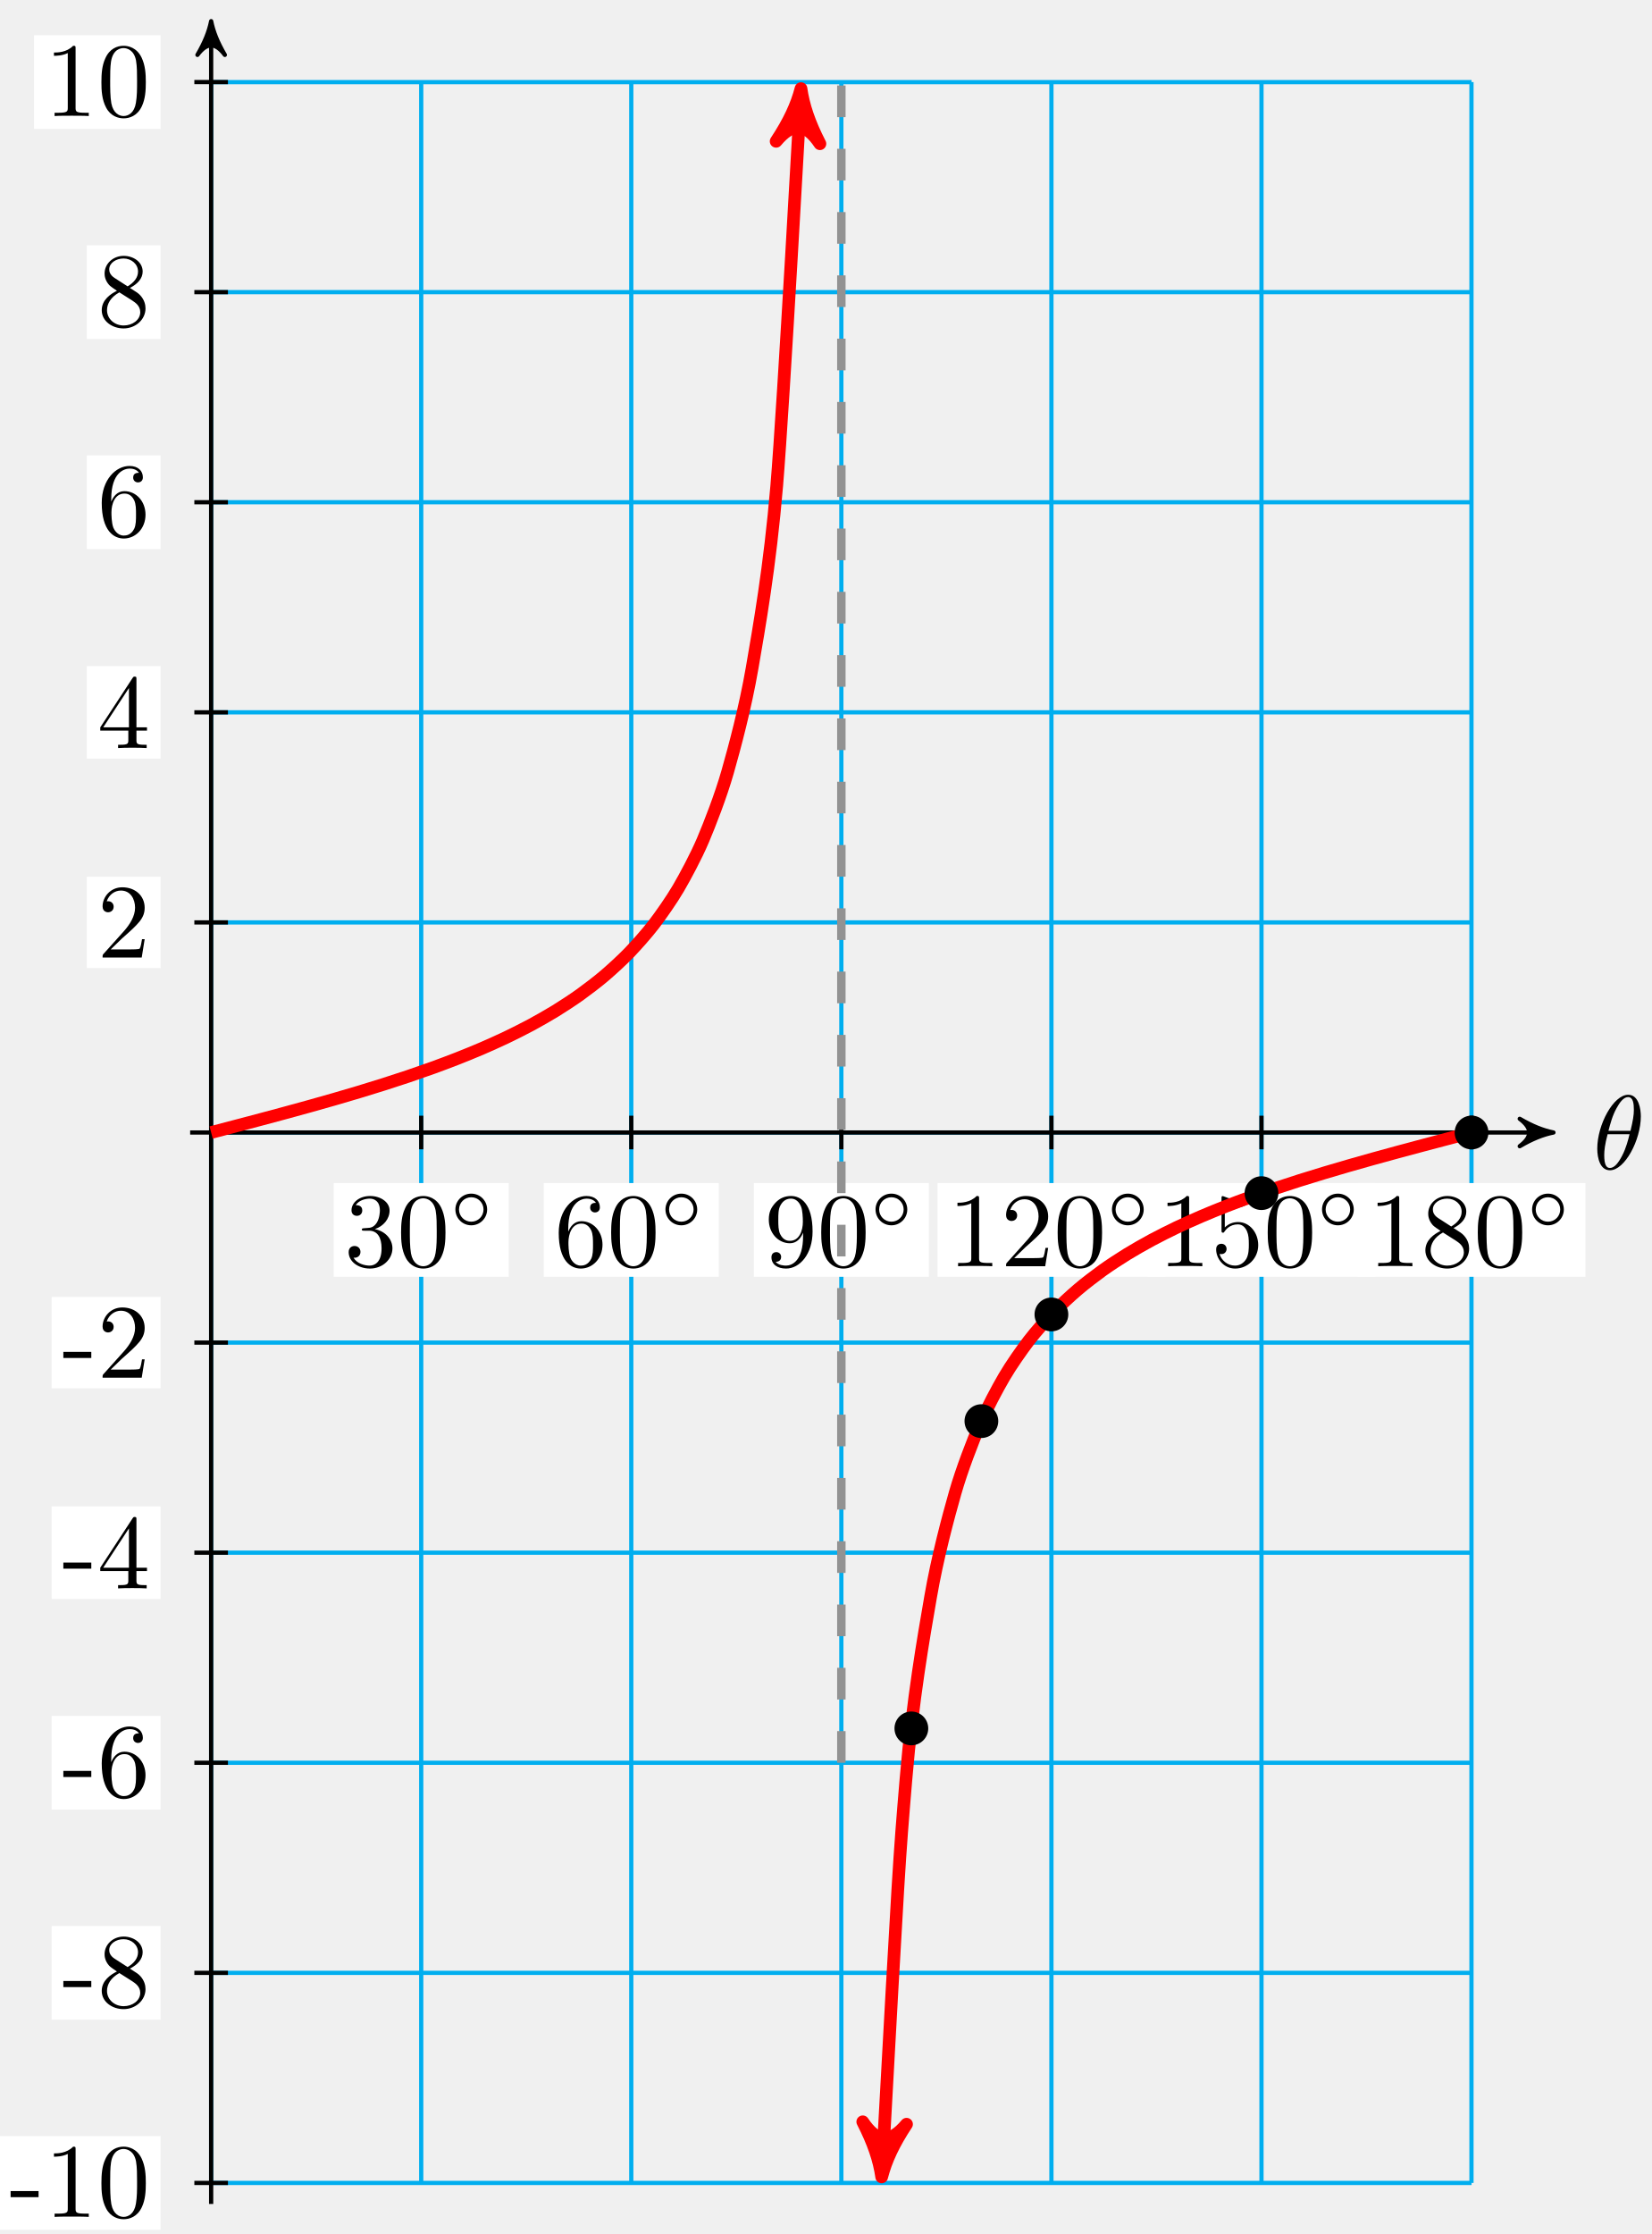
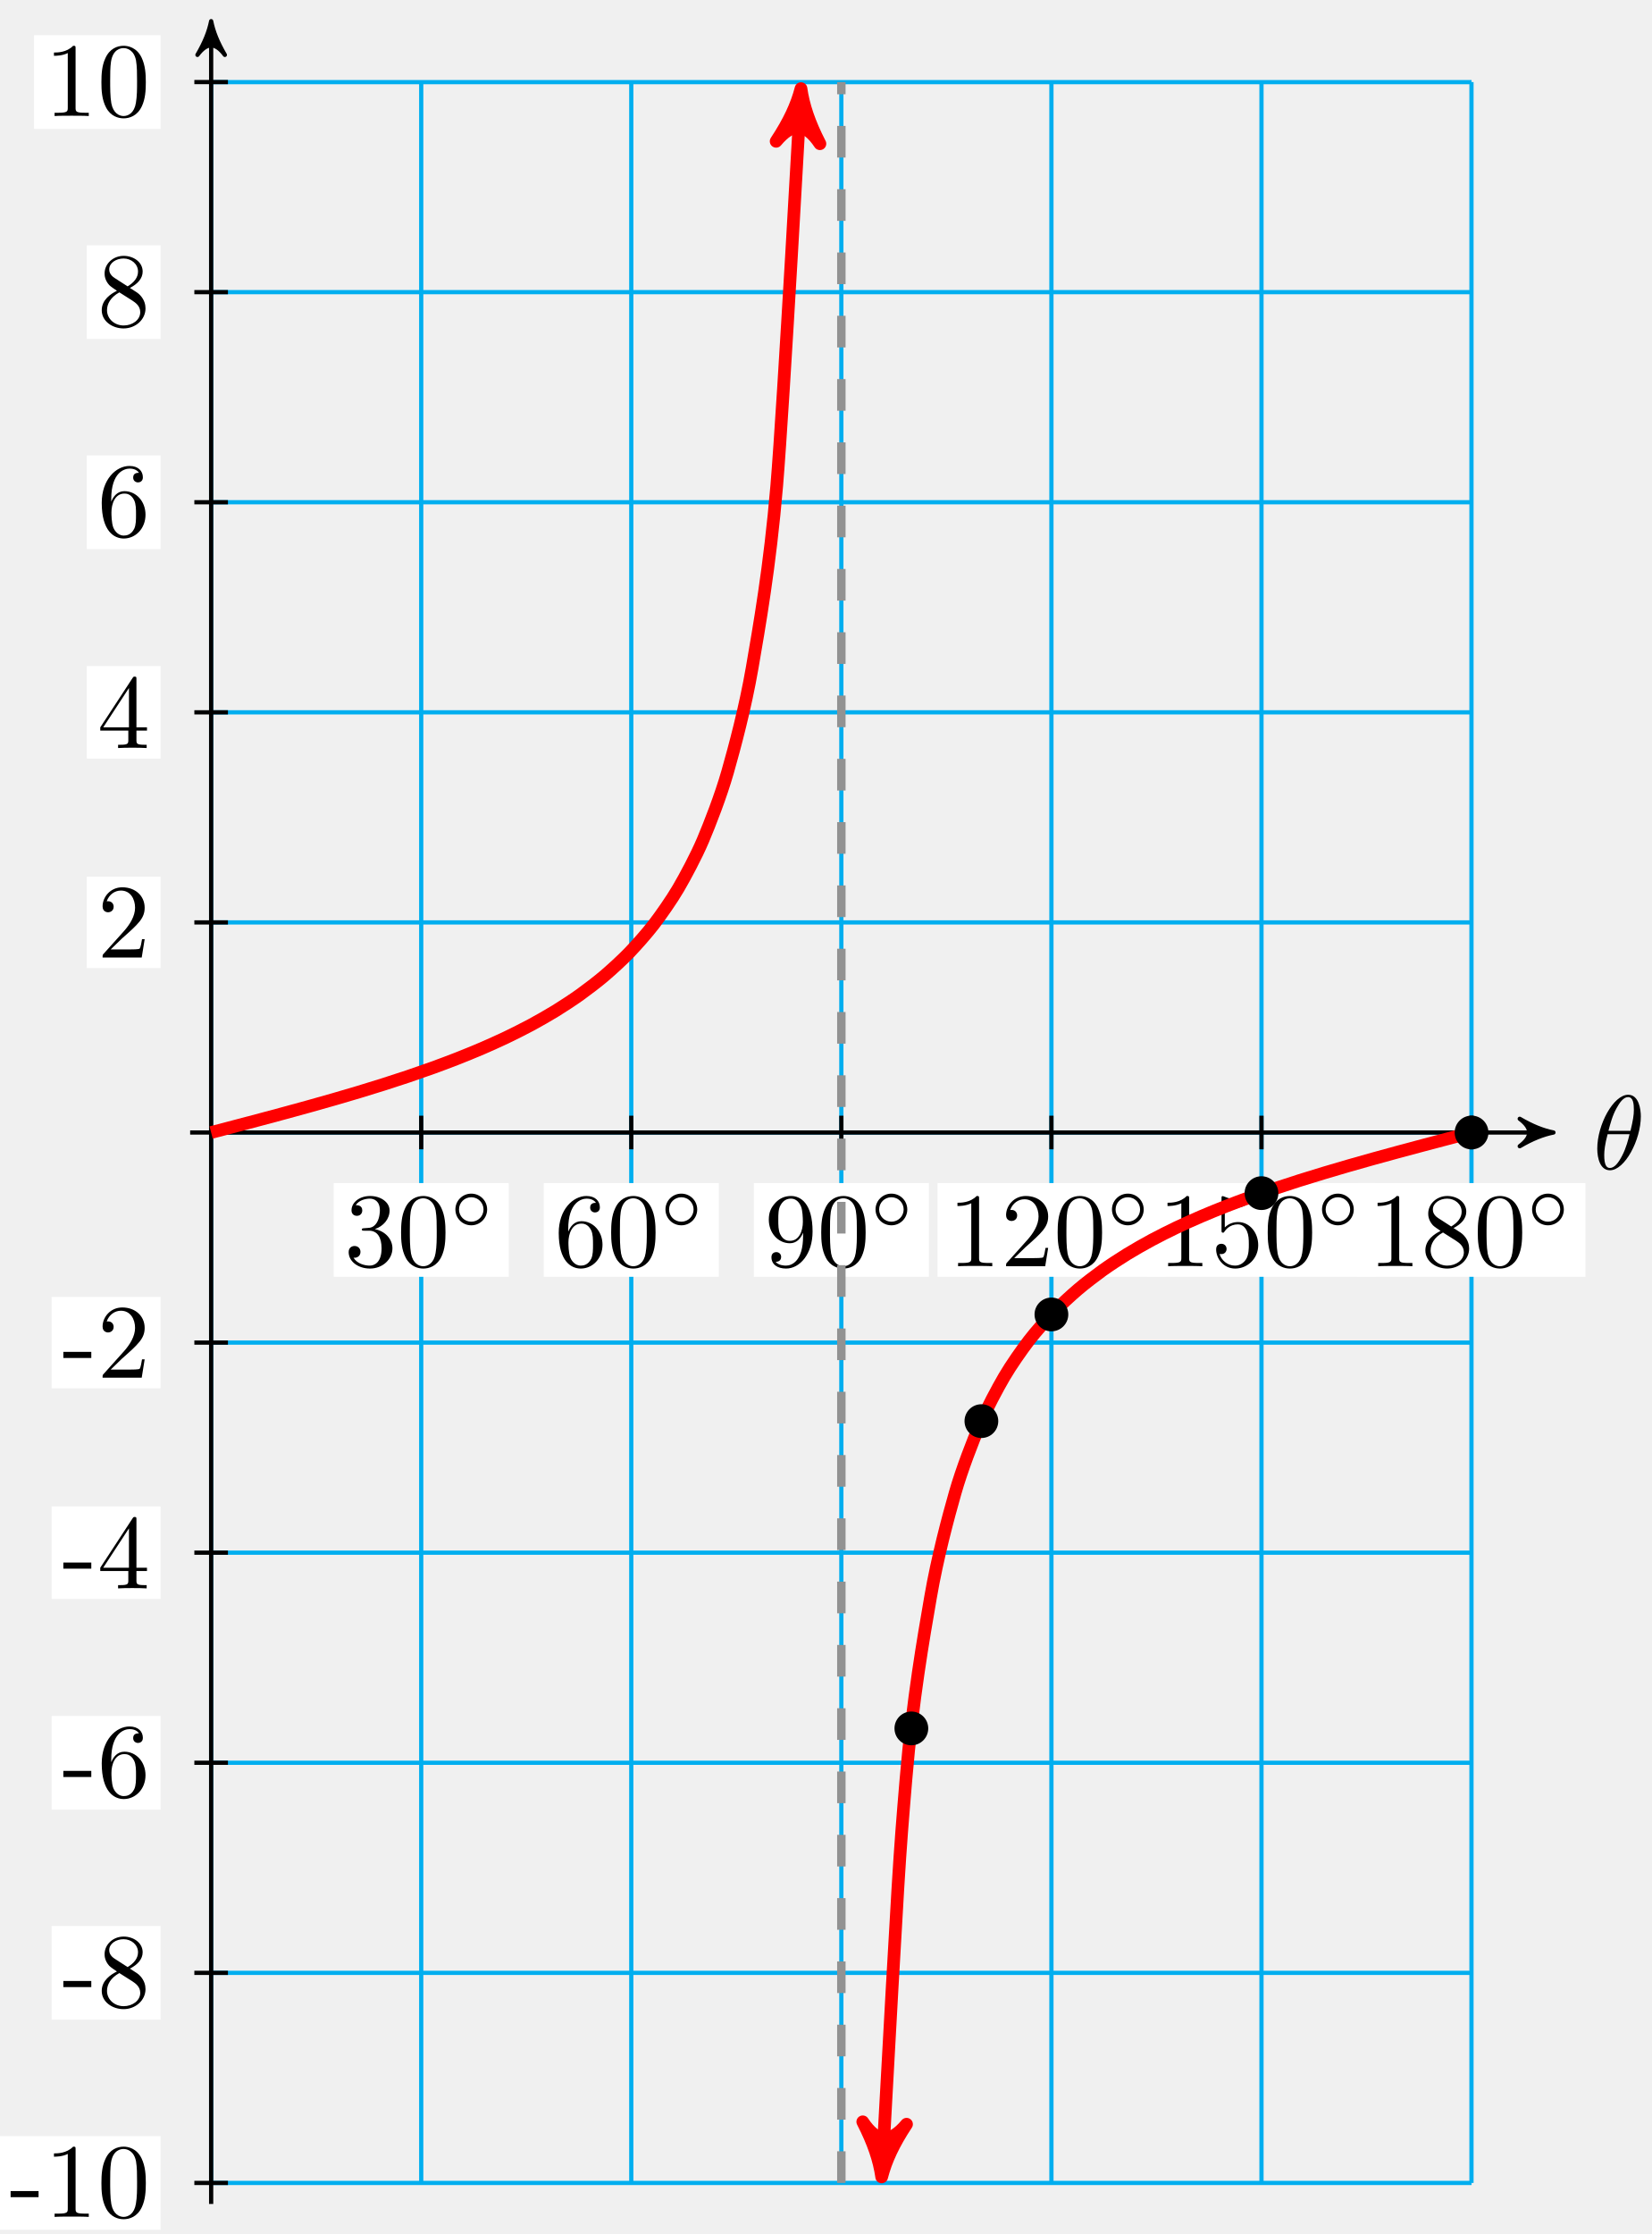
<svg xmlns="http://www.w3.org/2000/svg" xmlns:xlink="http://www.w3.org/1999/xlink" version="1.1" width="156" height="211" viewBox="0 0 156 211">
  <defs>
    <path id="font_1_1" d="M.455 .5C.455 .566 .437 .705 .335 .705 .196 .705 .042 .423 .042 .194 .042 .1 .071-.011 .162-.011 .303-.011 .455 .276 .455 .5M.148 .363C.165 .427 .185 .507 .225 .578 .252 .627 .289 .683 .334 .683 .383 .683 .389 .619 .389 .562 .389 .513 .381 .462 .357 .363H.148M.348 .331C.337 .285 .316 .2 .278 .128 .243 .06 .205 .011 .162 .011 .129 .011 .108 .04 .108 .133 .108 .175 .114 .233 .14 .331H.348Z" />
    <path id="font_2_4" d="M.29 .352C.372 .379 .43 .449 .43 .528 .43 .61 .342 .666 .246 .666 .145 .666 .069 .606 .069 .53 .069 .497 .091 .478 .12 .478 .151 .478 .171 .5 .171 .529 .171 .579 .124 .579 .109 .579 .14 .628 .206 .641 .242 .641 .283 .641 .338 .619 .338 .529 .338 .517 .336 .459 .31 .415 .28 .367 .246 .364 .221 .363 .213 .362 .189 .36 .182 .36 .174 .359 .167 .358 .167 .348 .167 .337 .174 .337 .191 .337H.235C.317 .337 .354 .269 .354 .17 .354 .034 .285 .006 .241 .006 .198 .006 .123 .022 .088 .081 .123 .076 .154 .098 .154 .136 .154 .172 .127 .192 .098 .192 .074 .192 .042 .178 .042 .134 .042 .043 .135-.022 .244-.022 .366-.022 .457 .068 .457 .17 .457 .253 .394 .331 .29 .352Z" />
    <path id="font_2_1" d="M.46 .32C.46 .4 .455 .48 .42 .554 .374 .65 .292 .666 .25 .666 .19 .666 .117 .64 .076 .547 .044 .478 .039 .4 .039 .32 .039 .245 .043 .155 .084 .079 .127-.002 .2-.022 .249-.022 .303-.022 .379-.001 .423 .094 .455 .163 .46 .241 .46 .32M.249-0C.21-0 .151 .025 .133 .121 .122 .181 .122 .273 .122 .332 .122 .396 .122 .462 .13 .516 .149 .635 .224 .644 .249 .644 .282 .644 .348 .626 .367 .527 .377 .471 .377 .395 .377 .332 .377 .257 .377 .189 .366 .125 .351 .03 .294-0 .249-0Z" />
    <path id="font_3_1" d="M.507 .25C.507 .371 .41 .465 .292 .465 .172 .465 .077 .368 .077 .251 .077 .13 .174 .036 .292 .036 .412 .036 .507 .133 .507 .25M.292 .085C.198 .085 .126 .161 .126 .25 .126 .343 .2 .416 .292 .416 .386 .416 .458 .34 .458 .251 .458 .158 .384 .085 .292 .085Z" />
    <path id="font_2_6" d="M.132 .328V.352C.132 .605 .256 .641 .307 .641 .331 .641 .373 .635 .395 .601 .38 .601 .34 .601 .34 .556 .34 .525 .364 .51 .386 .51 .402 .51 .432 .519 .432 .558 .432 .618 .388 .666 .305 .666 .177 .666 .042 .537 .042 .316 .042 .049 .158-.022 .251-.022 .362-.022 .457 .072 .457 .204 .457 .331 .368 .427 .257 .427 .189 .427 .152 .376 .132 .328M.251 .006C.188 .006 .158 .066 .152 .081 .134 .128 .134 .208 .134 .226 .134 .304 .166 .404 .256 .404 .272 .404 .318 .404 .349 .342 .367 .305 .367 .254 .367 .205 .367 .157 .367 .107 .35 .071 .32 .011 .274 .006 .251 .006Z" />
    <path id="font_2_8" d="M.367 .318V.286C.367 .052 .263 .006 .205 .006 .188 .006 .134 .008 .107 .042 .151 .042 .159 .071 .159 .088 .159 .119 .135 .134 .113 .134 .097 .134 .067 .125 .067 .086 .067 .019 .121-.022 .206-.022 .335-.022 .457 .114 .457 .329 .457 .598 .342 .666 .253 .666 .198 .666 .149 .648 .106 .603 .065 .558 .042 .516 .042 .441 .042 .316 .13 .218 .242 .218 .303 .218 .344 .26 .367 .318M.243 .241C.227 .241 .181 .241 .15 .304 .132 .341 .132 .391 .132 .44 .132 .494 .132 .541 .153 .578 .18 .628 .218 .641 .253 .641 .299 .641 .332 .607 .349 .562 .361 .53 .365 .467 .365 .421 .365 .338 .331 .241 .243 .241Z" />
    <path id="font_2_2" d="M.294 .64C.294 .664 .294 .666 .271 .666 .209 .602 .121 .602 .089 .602V.571C.109 .571 .168 .571 .22 .597V.079C.22 .043 .217 .031 .127 .031H.095V0C.13 .003 .217 .003 .257 .003 .297 .003 .384 .003 .419 0V.031H.387C.297 .031 .294 .042 .294 .079V.64Z" />
    <path id="font_2_3" d="M.127 .077 .233 .18C.389 .318 .449 .372 .449 .472 .449 .586 .359 .666 .237 .666 .124 .666 .05 .574 .05 .485 .05 .429 .1 .429 .103 .429 .12 .429 .155 .441 .155 .482 .155 .508 .137 .534 .102 .534 .094 .534 .092 .534 .089 .533 .112 .598 .166 .635 .224 .635 .315 .635 .358 .554 .358 .472 .358 .392 .308 .313 .253 .251L.061 .037C.05 .026 .05 .024 .05 0H.421L.449 .174H.424C.419 .144 .412 .1 .402 .085 .395 .077 .329 .077 .307 .077H.127Z" />
    <path id="font_2_5" d="M.449 .2C.449 .319 .367 .419 .259 .419 .211 .419 .168 .403 .132 .368V.564C.152 .558 .185 .551 .217 .551 .34 .551 .41 .642 .41 .655 .41 .661 .407 .666 .4 .666 .399 .666 .397 .666 .392 .663 .372 .654 .323 .634 .256 .634 .216 .634 .17 .641 .123 .662 .115 .665 .113 .665 .111 .665 .101 .665 .101 .657 .101 .641V.344C.101 .326 .101 .318 .115 .318 .122 .318 .124 .321 .128 .327 .139 .343 .176 .397 .257 .397 .309 .397 .334 .351 .342 .333 .358 .296 .36 .257 .36 .207 .36 .172 .36 .112 .336 .07 .312 .031 .275 .006 .229 .006 .156 .006 .099 .058 .082 .117 .085 .116 .088 .115 .099 .115 .132 .115 .149 .14 .149 .164 .149 .188 .132 .213 .099 .213 .085 .213 .05 .206 .05 .16 .05 .074 .119-.022 .231-.022 .347-.022 .449 .073 .449 .2Z" />
    <path id="font_2_7" d="M.163 .457C.117 .487 .113 .521 .113 .538 .113 .599 .178 .641 .249 .641 .322 .641 .386 .589 .386 .517 .386 .46 .347 .412 .287 .377L.163 .457M.309 .362C.381 .399 .43 .451 .43 .517 .43 .609 .341 .666 .25 .666 .15 .666 .069 .592 .069 .499 .069 .481 .071 .436 .113 .389 .124 .377 .161 .352 .186 .335 .128 .306 .042 .25 .042 .151 .042 .045 .144-.022 .249-.022 .362-.022 .457 .061 .457 .168 .457 .204 .446 .249 .408 .291 .389 .312 .373 .322 .309 .362M.209 .32 .332 .242C.36 .223 .407 .193 .407 .132 .407 .058 .332 .006 .25 .006 .164 .006 .092 .068 .092 .151 .092 .209 .124 .273 .209 .32Z" />
    <path id="font_4_64" d="M.276 .187V.245H.011V.187H.276Z" />
    <path id="font_4_82" d="M.419 0V.031H.387C.297 .031 .294 .042 .294 .079V.64C.294 .664 .294 .666 .271 .666 .209 .602 .121 .602 .089 .602V.571C.109 .571 .168 .571 .22 .597V.079C.22 .043 .217 .031 .127 .031H.095V0C.13 .003 .217 .003 .257 .003 .297 .003 .384 .003 .419 0Z" />
    <path id="font_4_121" d="M.46 .32C.46 .4 .455 .48 .42 .554 .374 .65 .292 .666 .25 .666 .19 .666 .117 .64 .076 .547 .044 .478 .039 .4 .039 .32 .039 .245 .043 .155 .084 .079 .127-.002 .2-.022 .249-.022 .303-.022 .379-.001 .423 .094 .455 .163 .46 .241 .46 .32M.377 .332C.377 .257 .377 .189 .366 .125 .351 .03 .294-0 .249-0 .21-0 .151 .025 .133 .121 .122 .181 .122 .273 .122 .332 .122 .396 .122 .462 .13 .516 .149 .635 .224 .644 .249 .644 .282 .644 .348 .626 .367 .527 .377 .471 .377 .395 .377 .332Z" />
    <path id="font_4_51" d="M.457 .168C.457 .204 .446 .249 .408 .291 .389 .312 .373 .322 .309 .362 .381 .399 .43 .451 .43 .517 .43 .609 .341 .666 .25 .666 .15 .666 .069 .592 .069 .499 .069 .481 .071 .436 .113 .389 .124 .377 .161 .352 .186 .335 .128 .306 .042 .25 .042 .151 .042 .045 .144-.022 .249-.022 .362-.022 .457 .061 .457 .168M.386 .517C.386 .46 .347 .412 .287 .377L.163 .457C.117 .487 .113 .521 .113 .538 .113 .599 .178 .641 .249 .641 .322 .641 .386 .589 .386 .517M.407 .132C.407 .058 .332 .006 .25 .006 .164 .006 .092 .068 .092 .151 .092 .209 .124 .273 .209 .32L.332 .242C.36 .223 .407 .193 .407 .132Z" />
    <path id="font_4_101" d="M.457 .204C.457 .331 .368 .427 .257 .427 .189 .427 .152 .376 .132 .328V.352C.132 .605 .256 .641 .307 .641 .331 .641 .373 .635 .395 .601 .38 .601 .34 .601 .34 .556 .34 .525 .364 .51 .386 .51 .402 .51 .432 .519 .432 .558 .432 .618 .388 .666 .305 .666 .177 .666 .042 .537 .042 .316 .042 .049 .158-.022 .251-.022 .362-.022 .457 .072 .457 .204M.367 .205C.367 .157 .367 .107 .35 .071 .32 .011 .274 .006 .251 .006 .188 .006 .158 .066 .152 .081 .134 .128 .134 .208 .134 .226 .134 .304 .166 .404 .256 .404 .272 .404 .318 .404 .349 .342 .367 .305 .367 .254 .367 .205Z" />
    <path id="font_4_57" d="M.471 .165V.196H.371V.651C.371 .671 .371 .677 .355 .677 .346 .677 .343 .677 .335 .665L.028 .196V.165H.294V.078C.294 .042 .292 .031 .218 .031H.197V0C.238 .003 .29 .003 .332 .003 .374 .003 .427 .003 .468 0V.031H.447C.373 .031 .371 .042 .371 .078V.165H.471M.3 .196H.056L.3 .569V.196Z" />
    <path id="font_4_107" d="M.449 .174H.424C.419 .144 .412 .1 .402 .085 .395 .077 .329 .077 .307 .077H.127L.233 .18C.389 .318 .449 .372 .449 .472 .449 .586 .359 .666 .237 .666 .124 .666 .05 .574 .05 .485 .05 .429 .1 .429 .103 .429 .12 .429 .155 .441 .155 .482 .155 .508 .137 .534 .102 .534 .094 .534 .092 .534 .089 .533 .112 .598 .166 .635 .224 .635 .315 .635 .358 .554 .358 .472 .358 .392 .308 .313 .253 .251L.061 .037C.05 .026 .05 .024 .05 0H.421L.449 .174Z" />
  </defs>
  <path transform="matrix(1.00006,0,0,-1,19.94618,106.964)" stroke-width=".399" stroke-linecap="butt" stroke-miterlimit="10" stroke-linejoin="miter" fill="none" stroke="#00aeef" d="M0-99.213H119.056M0-79.371H119.056M0-59.528H119.056M0-39.685H119.056M0-19.843H119.056M0 0H119.056M0 19.843H119.056M0 39.685H119.056M0 59.528H119.056M0 79.371H119.056M0 99.206H119.056M0-99.213V99.213M19.843-99.213V99.213M39.685-99.213V99.213M59.528-99.213V99.213M79.371-99.213V99.213M99.213-99.213V99.213M119.049-99.213V99.213M119.056 99.213" />
  <path transform="matrix(1.00006,0,0,-1,19.94618,106.964)" stroke-width=".399" stroke-linecap="butt" stroke-miterlimit="10" stroke-linejoin="miter" fill="none" stroke="#000000" d="M-1.984 0H125.997" />
  <path transform="matrix(1.00006,0,0,-1,145.9505,106.964)" d="M.797 0C-.199 .199-1.196 .598-2.391 1.295-1.196 .399-1.196-.399-2.391-1.295-1.196-.598-.199-.199 .797 0Z" />
  <path transform="matrix(1.00006,0,0,-1,145.9505,106.964)" stroke-width=".399" stroke-linecap="butt" stroke-linejoin="round" fill="none" stroke="#000000" d="M.797 0C-.199 .199-1.196 .598-2.391 1.295-1.196 .399-1.196-.399-2.391-1.295-1.196-.598-.199-.199 .797 0Z" />
  <use data-text="θ" xlink:href="#font_1_1" transform="matrix(9.963197,0,0,-9.9626,150.467,110.423)" />
  <path transform="matrix(1.00006,0,0,-1,19.94618,106.964)" stroke-width=".399" stroke-linecap="butt" stroke-miterlimit="10" stroke-linejoin="miter" fill="none" stroke="#000000" d="M0-101.198V104.17" />
  <path transform="matrix(0,-1,-1.00006,-0,19.94618,2.794014)" d="M.797 0C-.199 .199-1.196 .598-2.391 1.295-1.196 .399-1.196-.399-2.391-1.295-1.196-.598-.199-.199 .797 0Z" />
  <path transform="matrix(0,-1,-1.00006,-0,19.94618,2.794014)" stroke-width=".399" stroke-linecap="butt" stroke-linejoin="round" fill="none" stroke="#000000" d="M.797 0C-.199 .199-1.196 .598-2.391 1.295-1.196 .399-1.196-.399-2.391-1.295-1.196-.598-.199-.199 .797 0Z" />
  <path transform="matrix(1.00006,0,0,-1,19.94618,106.964)" stroke-width=".399" stroke-linecap="butt" stroke-miterlimit="10" stroke-linejoin="miter" fill="none" stroke="#000000" d="M19.843 1.587V-1.587" />
  <path transform="matrix(1.00006,0,0,-1,19.94618,106.964)" d="M11.575-13.628H28.11V-4.776H11.575Z" fill="#ffffff" />
  <use data-text="3" xlink:href="#font_2_4" transform="matrix(9.963197,0,0,-9.9626,32.51793,119.596)" />
  <use data-text="0" xlink:href="#font_2_1" transform="matrix(9.963197,0,0,-9.9626,37.49953,119.596)" />
  <use data-text="◦" xlink:href="#font_3_1" transform="matrix(6.974219,0,0,-6.9738,42.48152,115.981)" />
  <path transform="matrix(1.00006,0,0,-1,19.94618,106.964)" stroke-width=".399" stroke-linecap="butt" stroke-miterlimit="10" stroke-linejoin="miter" fill="none" stroke="#000000" d="M39.685 1.587V-1.587" />
  <path transform="matrix(1.00006,0,0,-1,19.94618,106.964)" d="M31.418-13.628H47.953V-4.776H31.418Z" fill="#ffffff" />
  <use data-text="6" xlink:href="#font_2_6" transform="matrix(9.963197,0,0,-9.9626,52.36212,119.596)" />
  <use data-text="0" xlink:href="#font_2_1" transform="matrix(9.963197,0,0,-9.9626,57.34372,119.596)" />
  <use data-text="◦" xlink:href="#font_3_1" transform="matrix(6.974219,0,0,-6.9738,62.32572,115.981)" />
  <path transform="matrix(1.00006,0,0,-1,19.94618,106.964)" stroke-width=".399" stroke-linecap="butt" stroke-miterlimit="10" stroke-linejoin="miter" fill="none" stroke="#000000" d="M59.528 1.587V-1.587" />
  <path transform="matrix(1.00006,0,0,-1,19.94618,106.964)" d="M51.26-13.628H67.796V-4.776H51.26Z" fill="#ffffff" />
  <use data-text="9" xlink:href="#font_2_8" transform="matrix(9.963197,0,0,-9.9626,72.20631,119.596)" />
  <use data-text="0" xlink:href="#font_2_1" transform="matrix(9.963197,0,0,-9.9626,77.18791,119.596)" />
  <use data-text="◦" xlink:href="#font_3_1" transform="matrix(6.974219,0,0,-6.9738,82.1699,115.981)" />
  <path transform="matrix(1.00006,0,0,-1,19.94618,106.964)" stroke-width=".399" stroke-linecap="butt" stroke-miterlimit="10" stroke-linejoin="miter" fill="none" stroke="#000000" d="M79.371 1.587V-1.587" />
  <path transform="matrix(1.00006,0,0,-1,19.94618,106.964)" d="M68.612-13.628H90.129V-4.776H68.612Z" fill="#ffffff" />
  <use data-text="1" xlink:href="#font_2_2" transform="matrix(9.963197,0,0,-9.9626,89.55935,119.596)" />
  <use data-text="2" xlink:href="#font_2_3" transform="matrix(9.963197,0,0,-9.9626,94.54095,119.596)" />
  <use data-text="0" xlink:href="#font_2_1" transform="matrix(9.963197,0,0,-9.9626,99.52255,119.596)" />
  <use data-text="◦" xlink:href="#font_3_1" transform="matrix(6.974219,0,0,-6.9738,104.5042,115.981)" />
  <path transform="matrix(1.00006,0,0,-1,19.94618,106.964)" stroke-width=".399" stroke-linecap="butt" stroke-miterlimit="10" stroke-linejoin="miter" fill="none" stroke="#000000" d="M99.213 1.587V-1.587" />
  <path transform="matrix(1.00006,0,0,-1,19.94618,106.964)" d="M88.455-13.628H109.972V-4.776H88.455Z" fill="#ffffff" />
  <use data-text="1" xlink:href="#font_2_2" transform="matrix(9.963197,0,0,-9.9626,109.4025,119.596)" />
  <use data-text="5" xlink:href="#font_2_5" transform="matrix(9.963197,0,0,-9.9626,114.3841,119.596)" />
  <use data-text="0" xlink:href="#font_2_1" transform="matrix(9.963197,0,0,-9.9626,119.3657,119.596)" />
  <use data-text="◦" xlink:href="#font_3_1" transform="matrix(6.974219,0,0,-6.9738,124.3474,115.981)" />
  <path transform="matrix(1.00006,0,0,-1,19.94618,106.964)" stroke-width=".399" stroke-linecap="butt" stroke-miterlimit="10" stroke-linejoin="miter" fill="none" stroke="#000000" d="M119.056 1.587V-1.587" />
  <path transform="matrix(1.00006,0,0,-1,19.94618,106.964)" d="M108.298-13.628H129.814V-4.776H108.298Z" fill="#ffffff" />
  <use data-text="1" xlink:href="#font_2_2" transform="matrix(9.963197,0,0,-9.9626,129.2467,119.596)" />
  <use data-text="8" xlink:href="#font_2_7" transform="matrix(9.963197,0,0,-9.9626,134.2283,119.596)" />
  <use data-text="0" xlink:href="#font_2_1" transform="matrix(9.963197,0,0,-9.9626,139.2099,119.596)" />
  <use data-text="◦" xlink:href="#font_3_1" transform="matrix(6.974219,0,0,-6.9738,144.1916,115.981)" />
  <path transform="matrix(1.00006,0,0,-1,19.94618,106.964)" stroke-width=".399" stroke-linecap="butt" stroke-miterlimit="10" stroke-linejoin="miter" fill="none" stroke="#000000" d="M1.587-99.213H-1.587" />
  <path transform="matrix(1.00006,0,0,-1,19.94618,106.964)" d="M-20.048-103.637H-4.776V-94.79H-20.048Z" fill="#ffffff" />
  <use data-text="-" xlink:href="#font_4_64" transform="matrix(9.963197,0,0,-9.9626,.8930359,209.385)" />
  <use data-text="1" xlink:href="#font_4_82" transform="matrix(9.963197,0,0,-9.9626,4.210777,209.385)" />
  <use data-text="0" xlink:href="#font_4_121" transform="matrix(9.963197,0,0,-9.9626,9.192375,209.385)" />
  <path transform="matrix(1.00006,0,0,-1,19.94618,106.964)" stroke-width=".399" stroke-linecap="butt" stroke-miterlimit="10" stroke-linejoin="miter" fill="none" stroke="#000000" d="M1.587-79.371H-1.587" />
  <path transform="matrix(1.00006,0,0,-1,19.94618,106.964)" d="M-15.067-83.794H-4.776V-74.947H-15.067Z" fill="#ffffff" />
  <use data-text="-" xlink:href="#font_4_64" transform="matrix(9.963197,0,0,-9.9626,5.874329,189.543)" />
  <use data-text="8" xlink:href="#font_4_51" transform="matrix(9.963197,0,0,-9.9626,9.19207,189.543)" />
  <path transform="matrix(1.00006,0,0,-1,19.94618,106.964)" stroke-width=".399" stroke-linecap="butt" stroke-miterlimit="10" stroke-linejoin="miter" fill="none" stroke="#000000" d="M1.587-59.528H-1.587" />
  <path transform="matrix(1.00006,0,0,-1,19.94618,106.964)" d="M-15.067-63.951H-4.776V-55.105H-15.067Z" fill="#ffffff" />
  <use data-text="-" xlink:href="#font_4_64" transform="matrix(9.963197,0,0,-9.9626,5.874329,169.7)" />
  <use data-text="6" xlink:href="#font_4_101" transform="matrix(9.963197,0,0,-9.9626,9.19207,169.7)" />
  <path transform="matrix(1.00006,0,0,-1,19.94618,106.964)" stroke-width=".399" stroke-linecap="butt" stroke-miterlimit="10" stroke-linejoin="miter" fill="none" stroke="#000000" d="M1.587-39.685H-1.587" />
  <path transform="matrix(1.00006,0,0,-1,19.94618,106.964)" d="M-15.067-44.054H-4.776V-35.317H-15.067Z" fill="#ffffff" />
  <use data-text="-" xlink:href="#font_4_64" transform="matrix(9.963197,0,0,-9.9626,5.874329,150.022)" />
  <use data-text="4" xlink:href="#font_4_57" transform="matrix(9.963197,0,0,-9.9626,9.19207,150.022)" />
  <path transform="matrix(1.00006,0,0,-1,19.94618,106.964)" stroke-width=".399" stroke-linecap="butt" stroke-miterlimit="10" stroke-linejoin="miter" fill="none" stroke="#000000" d="M1.587-19.843H-1.587" />
  <path transform="matrix(1.00006,0,0,-1,19.94618,106.964)" d="M-15.067-24.157H-4.776V-15.529H-15.067Z" fill="#ffffff" />
  <use data-text="-" xlink:href="#font_4_64" transform="matrix(9.963197,0,0,-9.9626,5.874329,130.124)" />
  <use data-text="2" xlink:href="#font_4_107" transform="matrix(9.963197,0,0,-9.9626,9.19207,130.124)" />
  <path transform="matrix(1.00006,0,0,-1,19.94618,106.964)" stroke-width=".399" stroke-linecap="butt" stroke-miterlimit="10" stroke-linejoin="miter" fill="none" stroke="#000000" d="M1.587 19.843H-1.587" />
  <path transform="matrix(1.00006,0,0,-1,19.94618,106.964)" d="M-11.749 15.529H-4.776V24.157H-11.749Z" fill="#ffffff" />
  <use data-text="2" xlink:href="#font_4_107" transform="matrix(9.963197,0,0,-9.9626,9.192528,90.439)" />
  <path transform="matrix(1.00006,0,0,-1,19.94618,106.964)" stroke-width=".399" stroke-linecap="butt" stroke-miterlimit="10" stroke-linejoin="miter" fill="none" stroke="#000000" d="M1.587 39.685H-1.587" />
  <path transform="matrix(1.00006,0,0,-1,19.94618,106.964)" d="M-11.749 35.317H-4.776V44.054H-11.749Z" fill="#ffffff" />
  <use data-text="4" xlink:href="#font_4_57" transform="matrix(9.963197,0,0,-9.9626,9.192528,70.651)" />
  <path transform="matrix(1.00006,0,0,-1,19.94618,106.964)" stroke-width=".399" stroke-linecap="butt" stroke-miterlimit="10" stroke-linejoin="miter" fill="none" stroke="#000000" d="M1.587 59.528H-1.587" />
  <path transform="matrix(1.00006,0,0,-1,19.94618,106.964)" d="M-11.749 55.105H-4.776V63.951H-11.749Z" fill="#ffffff" />
  <use data-text="6" xlink:href="#font_4_101" transform="matrix(9.963197,0,0,-9.9626,9.192528,50.644)" />
  <path transform="matrix(1.00006,0,0,-1,19.94618,106.964)" stroke-width=".399" stroke-linecap="butt" stroke-miterlimit="10" stroke-linejoin="miter" fill="none" stroke="#000000" d="M1.587 79.371H-1.587" />
  <path transform="matrix(1.00006,0,0,-1,19.94618,106.964)" d="M-11.749 74.947H-4.776V83.794H-11.749Z" fill="#ffffff" />
  <use data-text="8" xlink:href="#font_4_51" transform="matrix(9.963197,0,0,-9.9626,9.192528,30.801)" />
  <path transform="matrix(1.00006,0,0,-1,19.94618,106.964)" stroke-width=".399" stroke-linecap="butt" stroke-miterlimit="10" stroke-linejoin="miter" fill="none" stroke="#000000" d="M1.587 99.213H-1.587" />
  <path transform="matrix(1.00006,0,0,-1,19.94618,106.964)" d="M-16.731 94.79H-4.776V103.637H-16.731Z" fill="#ffffff" />
  <use data-text="1" xlink:href="#font_4_82" transform="matrix(9.963197,0,0,-9.9626,4.210236,10.959)" />
  <use data-text="0" xlink:href="#font_4_121" transform="matrix(9.963197,0,0,-9.9626,9.191834,10.959)" />
-   <path transform="matrix(1.00006,0,0,-1,19.94618,106.964)" stroke-width=".797" stroke-linecap="butt" stroke-dasharray="2.989,2.989" stroke-miterlimit="10" stroke-linejoin="miter" fill="none" stroke="#929292" d="M59.528-59.528V99.213" />
+   <path transform="matrix(1.00006,0,0,-1,19.94618,106.964)" stroke-width=".797" stroke-linecap="butt" stroke-dasharray="2.989,2.989" stroke-miterlimit="10" stroke-linejoin="miter" fill="none" stroke="#929292" d="M59.528-99.213V99.213" />
  <path transform="matrix(1.00006,0,0,-1,19.94618,106.964)" stroke-width="1.196" stroke-linecap="butt" stroke-miterlimit="10" stroke-linejoin="miter" fill="none" stroke="#ff0000" d="M0 0C0 0 1.678 .439 2.323 .609 2.967 .778 4.001 1.05 4.646 1.222 5.29 1.393 6.324 1.67 6.969 1.845 7.613 2.02 8.647 2.302 9.292 2.482 9.936 2.661 10.97 2.953 11.614 3.139 12.259 3.325 13.293 3.628 13.937 3.822 14.582 4.016 15.616 4.334 16.26 4.539 16.905 4.743 17.939 5.079 18.583 5.296 19.228 5.513 20.261 5.872 20.906 6.105 21.551 6.338 22.584 6.725 23.229 6.978 23.873 7.231 24.907 7.651 25.552 7.929 26.196 8.206 27.23 8.67 27.875 8.978 28.519 9.287 29.553 9.804 30.198 10.151 30.842 10.498 31.876 11.084 32.52 11.481 33.165 11.879 34.199 12.552 34.843 13.015 35.488 13.478 36.522 14.266 37.166 14.816 37.811 15.367 38.845 16.311 39.489 16.982 40.134 17.653 41.167 18.809 41.812 19.654 42.457 20.498 43.49 21.963 44.135 23.068 44.78 24.173 45.813 26.094 46.458 27.617 47.102 29.14 48.136 31.784 48.781 34.043 49.425 36.301 50.459 40.141 51.104 43.894 51.748 47.648 52.782 53.424 53.426 61.097 54.071 68.769 55.749 99.192 55.646 97.322" />
  <path transform="matrix(.0550533,-.99844,-.9984999,-.05505,75.59578,9.641579)" d="M1.275 0C-.319 .319-1.913 .956-3.826 2.072-1.913 .638-1.913-.638-3.826-2.072-1.913-.956-.319-.319 1.275 0Z" fill="#ff0000" />
  <path transform="matrix(.0550533,-.99844,-.9984999,-.05505,75.59578,9.641579)" stroke-width="1.196" stroke-linecap="butt" stroke-linejoin="round" fill="none" stroke="#ff0000" d="M1.275 0C-.319 .319-1.913 .956-3.826 2.072-1.913 .638-1.913-.638-3.826-2.072-1.913-.956-.319-.319 1.275 0Z" />
  <path transform="matrix(1.00006,0,0,-1,19.94618,106.964)" stroke-width="1.196" stroke-linecap="butt" stroke-miterlimit="10" stroke-linejoin="miter" fill="none" stroke="#ff0000" d="M63.408-97.372C64.983-68.795 64.983-68.795 65.628-61.117 66.272-53.44 67.306-47.663 67.951-43.907 68.595-40.151 69.629-36.308 70.274-34.049 70.918-31.79 71.952-29.147 72.596-27.624 73.241-26.101 74.275-24.176 74.919-23.071 75.564-21.965 76.598-20.5 77.242-19.656 77.887-18.811 78.92-17.655 79.565-16.984 80.21-16.313 81.243-15.369 81.888-14.819 82.533-14.268 83.566-13.478 84.211-13.015 84.855-12.552 85.889-11.879 86.534-11.482 87.178-11.085 88.212-10.5 88.857-10.152 89.501-9.805 90.535-9.287 91.18-8.979 91.824-8.671 92.858-8.207 93.502-7.93 94.147-7.652 95.181-7.231 95.825-6.978 96.47-6.725 97.504-6.339 98.148-6.106 98.793-5.872 99.827-5.514 100.471-5.297 101.116-5.079 102.149-4.743 102.794-4.539 103.439-4.334 104.472-4.017 105.117-3.823 105.761-3.629 106.795-3.325 107.44-3.139 108.084-2.953 109.118-2.662 109.763-2.482 110.407-2.303 111.441-2.02 112.086-1.845 112.73-1.671 113.764-1.394 114.408-1.223 115.053-1.051 116.087-.779 116.731-.609 117.376-.44 119.054-0 119.054-0" />
  <path transform="matrix(-.0550133,.99844,.9984999,.05501,83.35785,204.3358)" d="M1.275 0C-.319 .319-1.913 .956-3.826 2.072-1.913 .638-1.913-.638-3.826-2.072-1.913-.956-.319-.319 1.275 0Z" fill="#ff0000" />
  <path transform="matrix(-.0550133,.99844,.9984999,.05501,83.35785,204.3358)" stroke-width="1.196" stroke-linecap="butt" stroke-linejoin="round" fill="none" stroke="#ff0000" d="M1.275 0C-.319 .319-1.913 .956-3.826 2.072-1.913 .638-1.913-.638-3.826-2.072-1.913-.956-.319-.319 1.275 0Z" />
  <path transform="matrix(1.00006,0,0,-1,19.94618,106.964)" d="M67.536-56.284C67.536-55.513 66.912-54.889 66.142-54.889 65.371-54.889 64.747-55.513 64.747-56.284 64.747-57.054 65.371-57.679 66.142-57.679 66.912-57.679 67.536-57.054 67.536-56.284ZM66.142-56.284" />
  <path transform="matrix(1.00006,0,0,-1,19.94618,106.964)" stroke-width=".399" stroke-linecap="butt" stroke-miterlimit="10" stroke-linejoin="miter" fill="none" stroke="#000000" d="M67.536-56.284C67.536-55.513 66.912-54.889 66.142-54.889 65.371-54.889 64.747-55.513 64.747-56.284 64.747-57.054 65.371-57.679 66.142-57.679 66.912-57.679 67.536-57.054 67.536-56.284ZM66.142-56.284" />
  <path transform="matrix(1.00006,0,0,-1,19.94618,106.964)" d="M74.151-27.26C74.151-26.49 73.527-25.865 72.757-25.865 71.986-25.865 71.362-26.49 71.362-27.26 71.362-28.03 71.986-28.655 72.757-28.655 73.527-28.655 74.151-28.03 74.151-27.26ZM72.757-27.26" />
  <path transform="matrix(1.00006,0,0,-1,19.94618,106.964)" stroke-width=".399" stroke-linecap="butt" stroke-miterlimit="10" stroke-linejoin="miter" fill="none" stroke="#000000" d="M74.151-27.26C74.151-26.49 73.527-25.865 72.757-25.865 71.986-25.865 71.362-26.49 71.362-27.26 71.362-28.03 71.986-28.655 72.757-28.655 73.527-28.655 74.151-28.03 74.151-27.26ZM72.757-27.26" />
  <path transform="matrix(1.00006,0,0,-1,19.94618,106.964)" d="M80.765-17.184C80.765-16.414 80.141-15.79 79.371-15.79 78.6-15.79 77.976-16.414 77.976-17.184 77.976-17.955 78.6-18.579 79.371-18.579 80.141-18.579 80.765-17.955 80.765-17.184ZM79.371-17.184" />
  <path transform="matrix(1.00006,0,0,-1,19.94618,106.964)" stroke-width=".399" stroke-linecap="butt" stroke-miterlimit="10" stroke-linejoin="miter" fill="none" stroke="#000000" d="M80.765-17.184C80.765-16.414 80.141-15.79 79.371-15.79 78.6-15.79 77.976-16.414 77.976-17.184 77.976-17.955 78.6-18.579 79.371-18.579 80.141-18.579 80.765-17.955 80.765-17.184ZM79.371-17.184" />
  <path transform="matrix(1.00006,0,0,-1,19.94618,106.964)" d="M100.608-5.728C100.608-4.957 99.984-4.333 99.213-4.333 98.443-4.333 97.819-4.957 97.819-5.728 97.819-6.498 98.443-7.122 99.213-7.122 99.984-7.122 100.608-6.498 100.608-5.728ZM99.213-5.728" />
  <path transform="matrix(1.00006,0,0,-1,19.94618,106.964)" stroke-width=".399" stroke-linecap="butt" stroke-miterlimit="10" stroke-linejoin="miter" fill="none" stroke="#000000" d="M100.608-5.728C100.608-4.957 99.984-4.333 99.213-4.333 98.443-4.333 97.819-4.957 97.819-5.728 97.819-6.498 98.443-7.122 99.213-7.122 99.984-7.122 100.608-6.498 100.608-5.728ZM99.213-5.728" />
  <path transform="matrix(1.00006,0,0,-1,19.94618,106.964)" d="M120.451 0C120.451 .77 119.826 1.395 119.056 1.395 118.286 1.395 117.661 .77 117.661 0 117.661-.77 118.286-1.395 119.056-1.395 119.826-1.395 120.451-.77 120.451 0ZM119.056 0" />
  <path transform="matrix(1.00006,0,0,-1,19.94618,106.964)" stroke-width=".399" stroke-linecap="butt" stroke-miterlimit="10" stroke-linejoin="miter" fill="none" stroke="#000000" d="M120.451 0C120.451 .77 119.826 1.395 119.056 1.395 118.286 1.395 117.661 .77 117.661 0 117.661-.77 118.286-1.395 119.056-1.395 119.826-1.395 120.451-.77 120.451 0ZM119.056 0" />
</svg>
